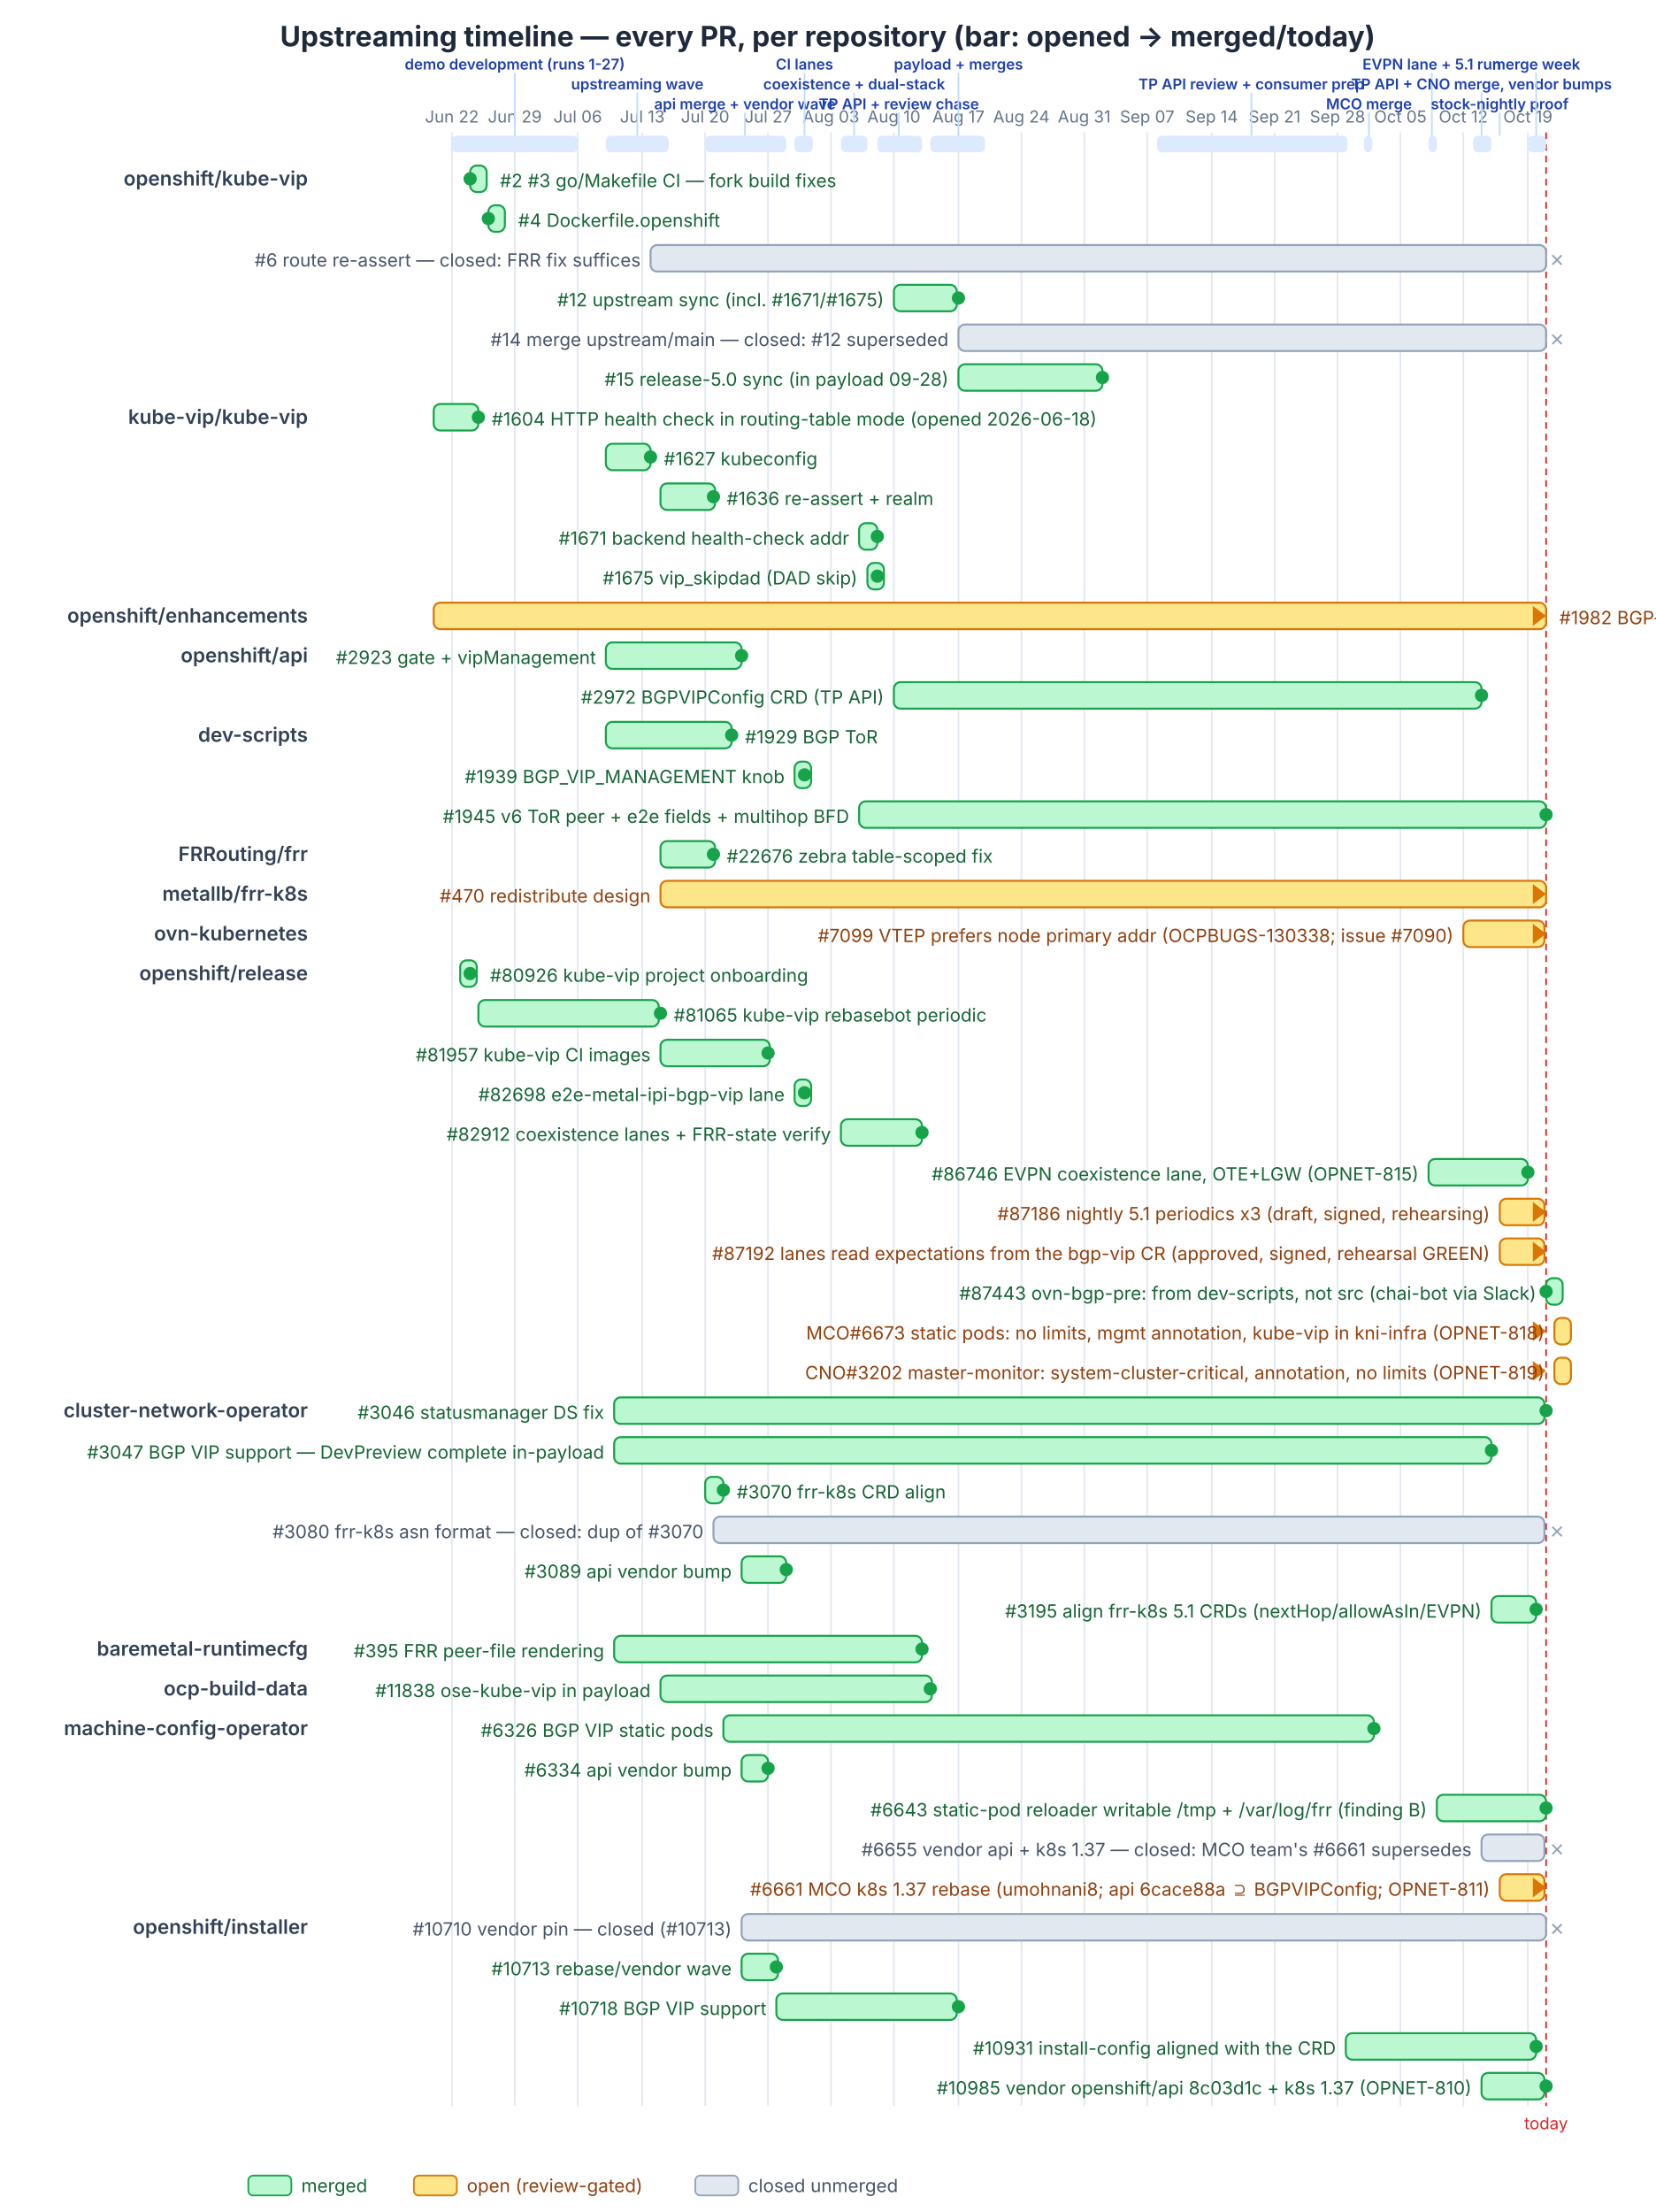
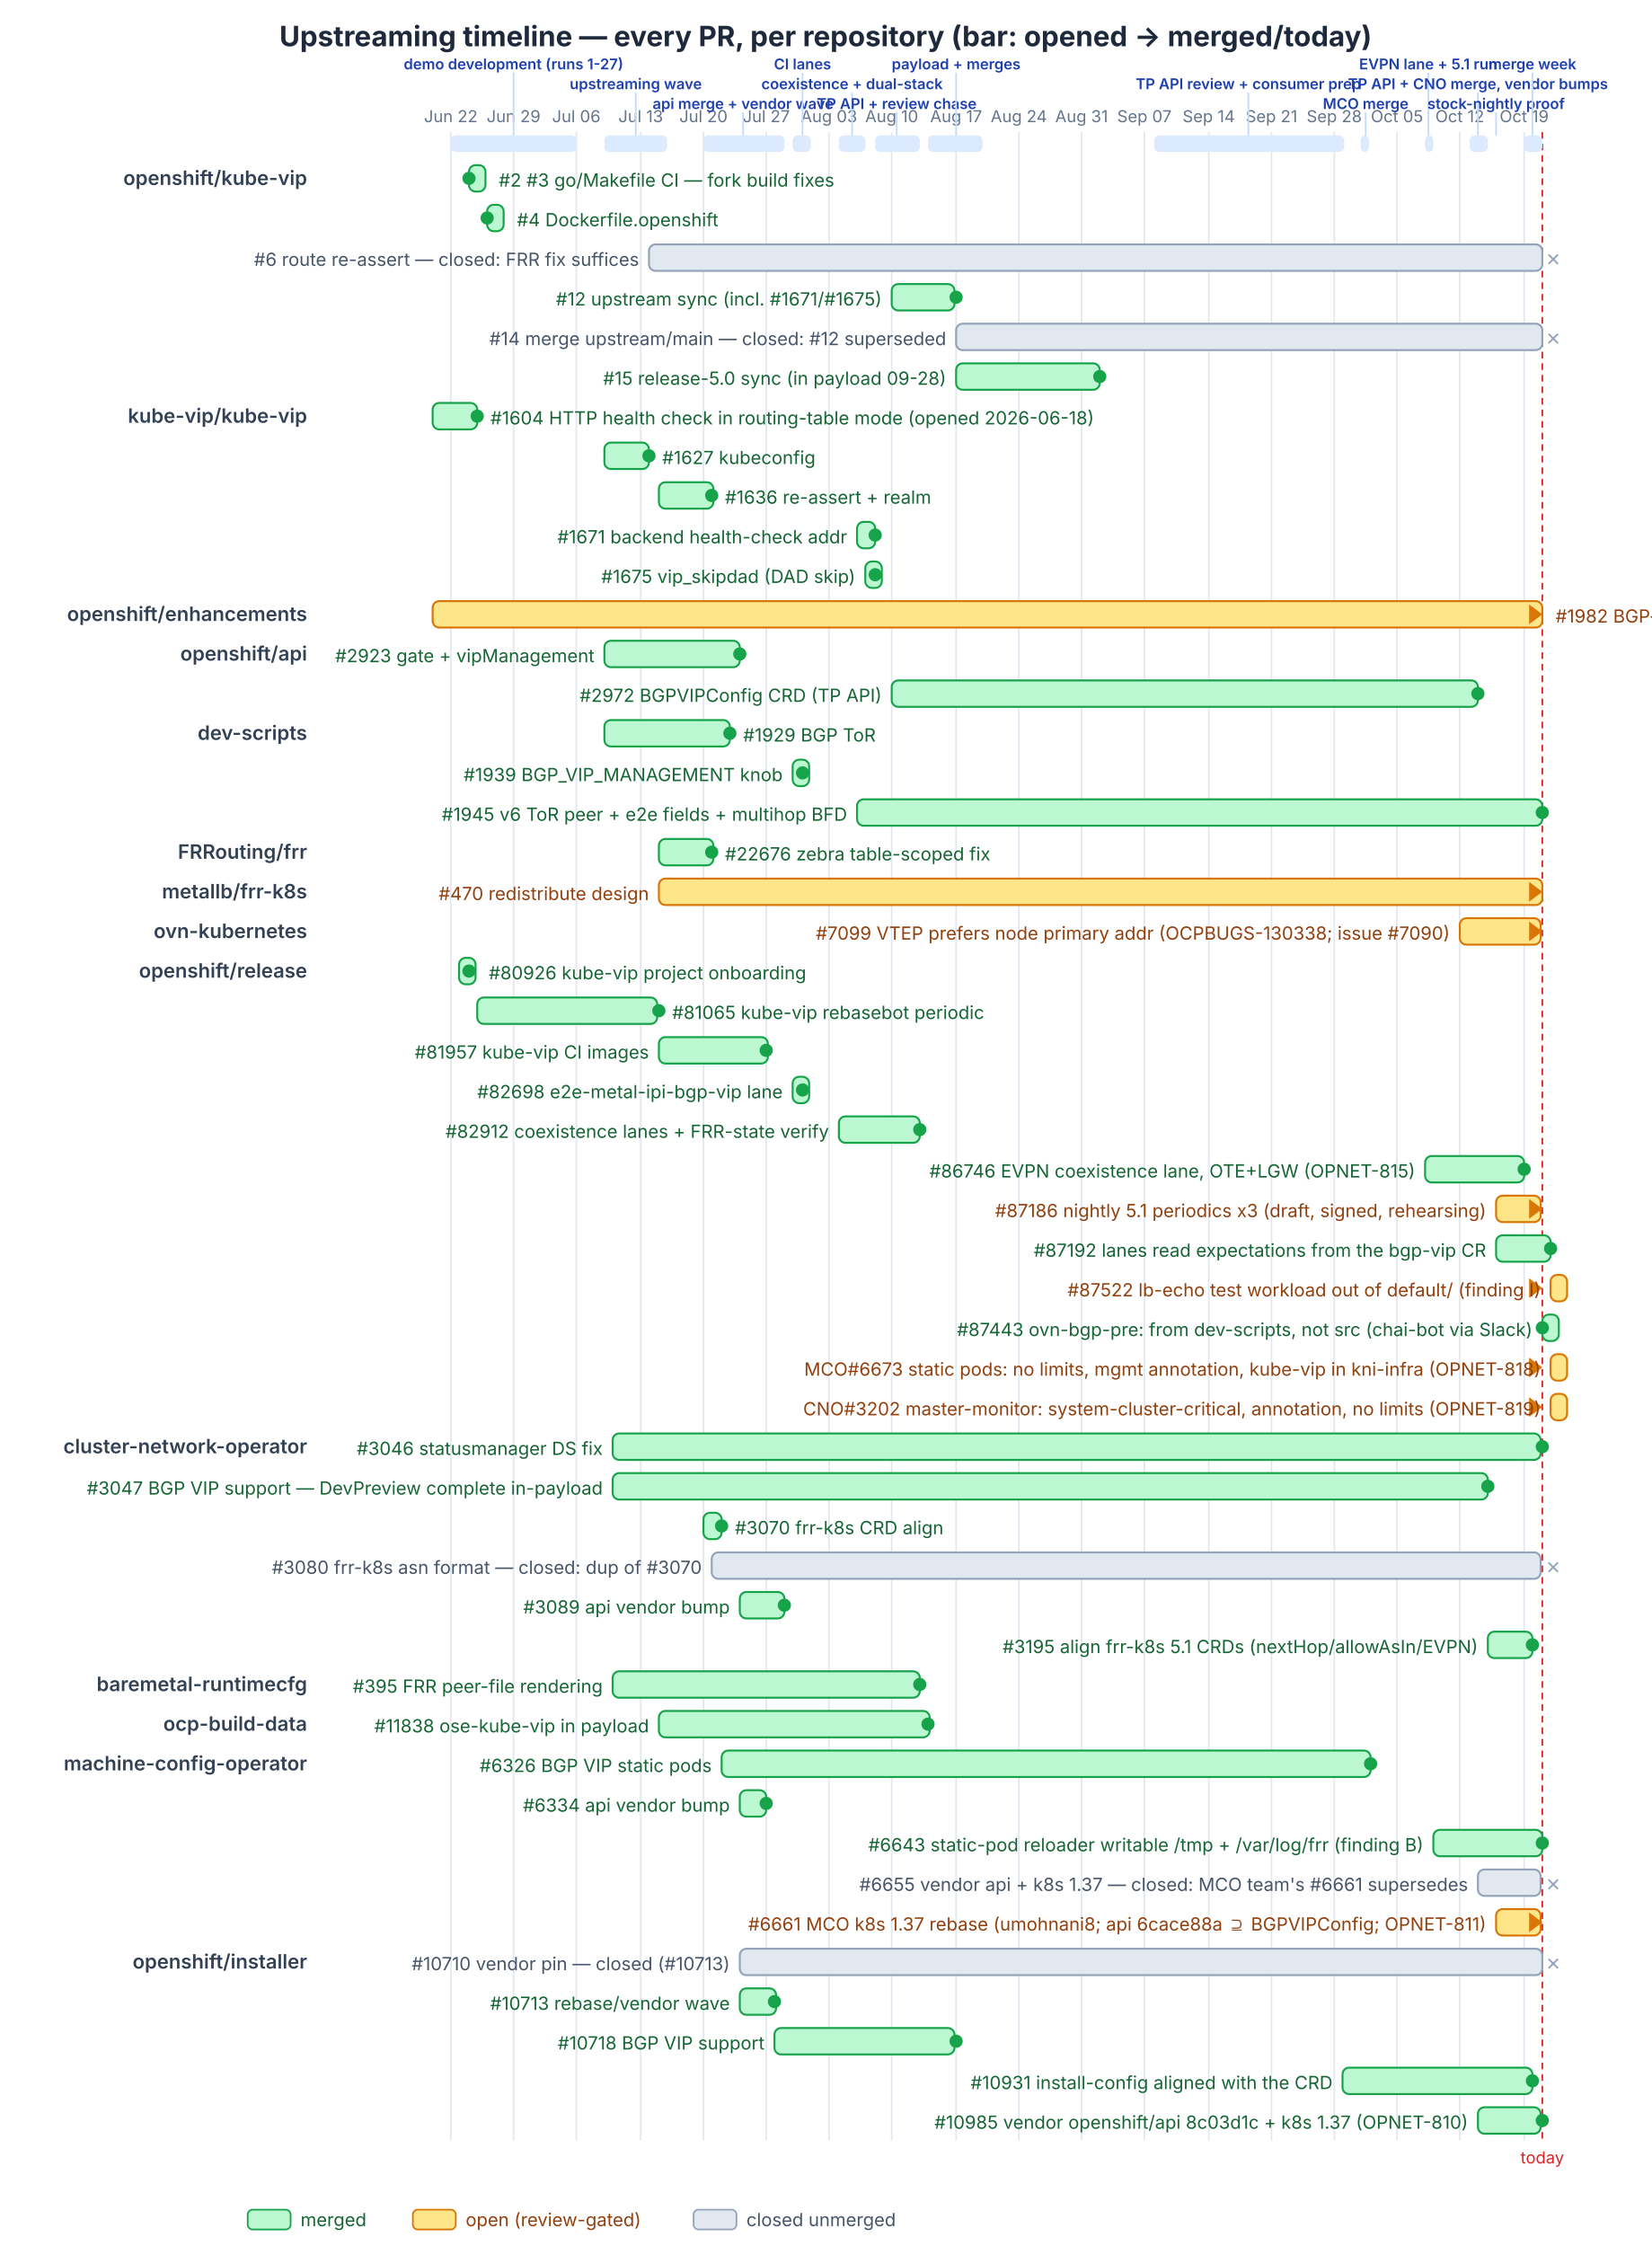
- <svg xmlns="http://www.w3.org/2000/svg" width="1000" height="1336" viewBox="0 0 1000 1336" font-family="Inter, Helvetica, Arial, sans-serif">
+ <svg xmlns="http://www.w3.org/2000/svg" width="1000" height="1360" viewBox="0 0 1000 1360" font-family="Inter, Helvetica, Arial, sans-serif">
  <text x="500" y="28" text-anchor="middle" font-size="17" font-weight="700" fill="#1e293b">Upstreaming timeline — every PR, per repository (bar: opened → merged/today)</text>
-   <line x1="273" y1="80" x2="273" y2="1272" stroke="#e2e8f0" stroke-width="1" />
+   <line x1="273" y1="80" x2="273" y2="1296" stroke="#e2e8f0" stroke-width="1" />
  <text x="273" y="74" text-anchor="middle" font-size="10" fill="#64748b">Jun 22</text>
-   <line x1="311" y1="80" x2="311" y2="1272" stroke="#e2e8f0" stroke-width="1" />
+   <line x1="311" y1="80" x2="311" y2="1296" stroke="#e2e8f0" stroke-width="1" />
  <text x="311" y="74" text-anchor="middle" font-size="10" fill="#64748b">Jun 29</text>
-   <line x1="349" y1="80" x2="349" y2="1272" stroke="#e2e8f0" stroke-width="1" />
+   <line x1="349" y1="80" x2="349" y2="1296" stroke="#e2e8f0" stroke-width="1" />
  <text x="349" y="74" text-anchor="middle" font-size="10" fill="#64748b">Jul 06</text>
-   <line x1="388" y1="80" x2="388" y2="1272" stroke="#e2e8f0" stroke-width="1" />
+   <line x1="388" y1="80" x2="388" y2="1296" stroke="#e2e8f0" stroke-width="1" />
  <text x="388" y="74" text-anchor="middle" font-size="10" fill="#64748b">Jul 13</text>
-   <line x1="426" y1="80" x2="426" y2="1272" stroke="#e2e8f0" stroke-width="1" />
+   <line x1="426" y1="80" x2="426" y2="1296" stroke="#e2e8f0" stroke-width="1" />
  <text x="426" y="74" text-anchor="middle" font-size="10" fill="#64748b">Jul 20</text>
-   <line x1="464" y1="80" x2="464" y2="1272" stroke="#e2e8f0" stroke-width="1" />
+   <line x1="464" y1="80" x2="464" y2="1296" stroke="#e2e8f0" stroke-width="1" />
  <text x="464" y="74" text-anchor="middle" font-size="10" fill="#64748b">Jul 27</text>
-   <line x1="502" y1="80" x2="502" y2="1272" stroke="#e2e8f0" stroke-width="1" />
+   <line x1="502" y1="80" x2="502" y2="1296" stroke="#e2e8f0" stroke-width="1" />
  <text x="502" y="74" text-anchor="middle" font-size="10" fill="#64748b">Aug 03</text>
-   <line x1="540" y1="80" x2="540" y2="1272" stroke="#e2e8f0" stroke-width="1" />
+   <line x1="540" y1="80" x2="540" y2="1296" stroke="#e2e8f0" stroke-width="1" />
  <text x="540" y="74" text-anchor="middle" font-size="10" fill="#64748b">Aug 10</text>
-   <line x1="579" y1="80" x2="579" y2="1272" stroke="#e2e8f0" stroke-width="1" />
+   <line x1="579" y1="80" x2="579" y2="1296" stroke="#e2e8f0" stroke-width="1" />
  <text x="579" y="74" text-anchor="middle" font-size="10" fill="#64748b">Aug 17</text>
-   <line x1="617" y1="80" x2="617" y2="1272" stroke="#e2e8f0" stroke-width="1" />
+   <line x1="617" y1="80" x2="617" y2="1296" stroke="#e2e8f0" stroke-width="1" />
  <text x="617" y="74" text-anchor="middle" font-size="10" fill="#64748b">Aug 24</text>
-   <line x1="655" y1="80" x2="655" y2="1272" stroke="#e2e8f0" stroke-width="1" />
+   <line x1="655" y1="80" x2="655" y2="1296" stroke="#e2e8f0" stroke-width="1" />
  <text x="655" y="74" text-anchor="middle" font-size="10" fill="#64748b">Aug 31</text>
-   <line x1="693" y1="80" x2="693" y2="1272" stroke="#e2e8f0" stroke-width="1" />
+   <line x1="693" y1="80" x2="693" y2="1296" stroke="#e2e8f0" stroke-width="1" />
  <text x="693" y="74" text-anchor="middle" font-size="10" fill="#64748b">Sep 07</text>
-   <line x1="732" y1="80" x2="732" y2="1272" stroke="#e2e8f0" stroke-width="1" />
+   <line x1="732" y1="80" x2="732" y2="1296" stroke="#e2e8f0" stroke-width="1" />
  <text x="732" y="74" text-anchor="middle" font-size="10" fill="#64748b">Sep 14</text>
-   <line x1="770" y1="80" x2="770" y2="1272" stroke="#e2e8f0" stroke-width="1" />
+   <line x1="770" y1="80" x2="770" y2="1296" stroke="#e2e8f0" stroke-width="1" />
  <text x="770" y="74" text-anchor="middle" font-size="10" fill="#64748b">Sep 21</text>
-   <line x1="808" y1="80" x2="808" y2="1272" stroke="#e2e8f0" stroke-width="1" />
+   <line x1="808" y1="80" x2="808" y2="1296" stroke="#e2e8f0" stroke-width="1" />
  <text x="808" y="74" text-anchor="middle" font-size="10" fill="#64748b">Sep 28</text>
-   <line x1="846" y1="80" x2="846" y2="1272" stroke="#e2e8f0" stroke-width="1" />
+   <line x1="846" y1="80" x2="846" y2="1296" stroke="#e2e8f0" stroke-width="1" />
  <text x="846" y="74" text-anchor="middle" font-size="10" fill="#64748b">Oct 05</text>
-   <line x1="884" y1="80" x2="884" y2="1272" stroke="#e2e8f0" stroke-width="1" />
+   <line x1="884" y1="80" x2="884" y2="1296" stroke="#e2e8f0" stroke-width="1" />
  <text x="884" y="74" text-anchor="middle" font-size="10" fill="#64748b">Oct 12</text>
-   <line x1="923" y1="80" x2="923" y2="1272" stroke="#e2e8f0" stroke-width="1" />
+   <line x1="923" y1="80" x2="923" y2="1296" stroke="#e2e8f0" stroke-width="1" />
  <text x="923" y="74" text-anchor="middle" font-size="10" fill="#64748b">Oct 19</text>
-   <line x1="934" y1="80" x2="934" y2="1272" stroke="#dc2626" stroke-width="1" stroke-dasharray="4 3" />
-   <text x="934" y="1286" text-anchor="middle" font-size="10" fill="#dc2626">today</text>
+   <line x1="934" y1="80" x2="934" y2="1296" stroke="#dc2626" stroke-width="1" stroke-dasharray="4 3" />
+   <text x="934" y="1310" text-anchor="middle" font-size="10" fill="#dc2626">today</text>
  <rect x="273" y="82" width="76" height="10" rx="3" fill="#dbeafe" />
  <line x1="311" y1="44" x2="311" y2="82" stroke="#bfdbfe" stroke-width="1" />
  <text x="311" y="42" text-anchor="middle" font-size="9" font-weight="600" fill="#1e40af">demo development (runs 1-27)</text>
  <rect x="366" y="82" width="38" height="10" rx="3" fill="#dbeafe" />
  <line x1="385" y1="56" x2="385" y2="82" stroke="#bfdbfe" stroke-width="1" />
  <text x="385" y="54" text-anchor="middle" font-size="9" font-weight="600" fill="#1e40af">upstreaming wave</text>
  <rect x="426" y="82" width="49" height="10" rx="3" fill="#dbeafe" />
  <line x1="450" y1="68" x2="450" y2="82" stroke="#bfdbfe" stroke-width="1" />
  <text x="450" y="66" text-anchor="middle" font-size="9" font-weight="600" fill="#1e40af">api merge + vendor wave</text>
  <rect x="480" y="82" width="11" height="10" rx="3" fill="#dbeafe" />
  <line x1="486" y1="44" x2="486" y2="82" stroke="#bfdbfe" stroke-width="1" />
  <text x="486" y="42" text-anchor="middle" font-size="9" font-weight="600" fill="#1e40af">CI lanes</text>
  <rect x="508" y="82" width="16" height="10" rx="3" fill="#dbeafe" />
  <line x1="516" y1="56" x2="516" y2="82" stroke="#bfdbfe" stroke-width="1" />
  <text x="516" y="54" text-anchor="middle" font-size="9" font-weight="600" fill="#1e40af">coexistence + dual-stack</text>
  <rect x="530" y="82" width="27" height="10" rx="3" fill="#dbeafe" />
  <line x1="543" y1="68" x2="543" y2="82" stroke="#bfdbfe" stroke-width="1" />
  <text x="543" y="66" text-anchor="middle" font-size="9" font-weight="600" fill="#1e40af">TP API + review chase</text>
  <rect x="562" y="82" width="33" height="10" rx="3" fill="#dbeafe" />
  <line x1="579" y1="44" x2="579" y2="82" stroke="#bfdbfe" stroke-width="1" />
  <text x="579" y="42" text-anchor="middle" font-size="9" font-weight="600" fill="#1e40af">payload + merges</text>
  <rect x="699" y="82" width="115" height="10" rx="3" fill="#dbeafe" />
  <line x1="756" y1="56" x2="756" y2="82" stroke="#bfdbfe" stroke-width="1" />
  <text x="756" y="54" text-anchor="middle" font-size="9" font-weight="600" fill="#1e40af">TP API review + consumer prep</text>
  <rect x="824" y="82" width="5" height="10" rx="3" fill="#dbeafe" />
  <line x1="827" y1="68" x2="827" y2="82" stroke="#bfdbfe" stroke-width="1" />
  <text x="827" y="66" text-anchor="middle" font-size="9" font-weight="600" fill="#1e40af">MCO merge</text>
  <rect x="863" y="82" width="5" height="10" rx="3" fill="#dbeafe" />
  <line x1="865" y1="44" x2="865" y2="82" stroke="#bfdbfe" stroke-width="1" />
  <text x="865" y="42" text-anchor="middle" font-size="9" font-weight="600" fill="#1e40af">EVPN lane + 5.1 run</text>
  <rect x="890" y="82" width="11" height="10" rx="3" fill="#dbeafe" />
  <line x1="895" y1="56" x2="895" y2="82" stroke="#bfdbfe" stroke-width="1" />
  <text x="895" y="54" text-anchor="middle" font-size="9" font-weight="600" fill="#1e40af">TP API + CNO merge, vendor bumps</text>
  <rect x="906" y="82" width="0" height="10" rx="3" fill="#dbeafe" />
  <line x1="906" y1="68" x2="906" y2="82" stroke="#bfdbfe" stroke-width="1" />
  <text x="906" y="66" text-anchor="middle" font-size="9" font-weight="600" fill="#1e40af">stock-nightly proof</text>
  <rect x="923" y="82" width="11" height="10" rx="3" fill="#dbeafe" />
  <line x1="928" y1="44" x2="928" y2="82" stroke="#bfdbfe" stroke-width="1" />
  <text x="928" y="42" text-anchor="middle" font-size="9" font-weight="600" fill="#1e40af">merge week</text>
  <text x="186" y="112" text-anchor="end" font-size="12" font-weight="600" fill="#334155">openshift/kube-vip</text>
  <rect x="284" y="100" width="10" height="16" rx="4" fill="#bbf7d0" stroke="#16a34a" stroke-width="1.2" />
  <circle cx="284" cy="108" r="4" fill="#16a34a" />
  <text x="302" y="113" font-size="11" fill="#166534">#2 #3 go/Makefile CI — fork build fixes</text>
  <rect x="295" y="124" width="10" height="16" rx="4" fill="#bbf7d0" stroke="#16a34a" stroke-width="1.2" />
  <circle cx="295" cy="132" r="4" fill="#16a34a" />
  <text x="313" y="137" font-size="11" fill="#166534">#4 Dockerfile.openshift</text>
  <rect x="393" y="148" width="541" height="16" rx="4" fill="#e2e8f0" stroke="#94a3b8" stroke-width="1.2" />
  <text x="936" y="161" font-size="11" fill="#94a3b8">✕</text>
  <text x="387" y="161" text-anchor="end" font-size="11" fill="#475569">#6 route re-assert — closed: FRR fix suffices</text>
  <rect x="540" y="172" width="38" height="16" rx="4" fill="#bbf7d0" stroke="#16a34a" stroke-width="1.2" />
  <circle cx="579" cy="180" r="4" fill="#16a34a" />
  <text x="534" y="185" text-anchor="end" font-size="11" fill="#166534">#12 upstream sync (incl. #1671/#1675)</text>
  <rect x="579" y="196" width="355" height="16" rx="4" fill="#e2e8f0" stroke="#94a3b8" stroke-width="1.2" />
  <text x="936" y="209" font-size="11" fill="#94a3b8">✕</text>
  <text x="573" y="209" text-anchor="end" font-size="11" fill="#475569">#14 merge upstream/main — closed: #12 superseded</text>
  <rect x="579" y="220" width="87" height="16" rx="4" fill="#bbf7d0" stroke="#16a34a" stroke-width="1.2" />
  <circle cx="666" cy="228" r="4" fill="#16a34a" />
  <text x="573" y="233" text-anchor="end" font-size="11" fill="#166534">#15 release-5.0 sync (in payload 09-28)</text>
  <text x="186" y="256" text-anchor="end" font-size="12" font-weight="600" fill="#334155">kube-vip/kube-vip</text>
  <rect x="262" y="244" width="27" height="16" rx="4" fill="#bbf7d0" stroke="#16a34a" stroke-width="1.2" />
  <circle cx="289" cy="252" r="4" fill="#16a34a" />
  <text x="297" y="257" font-size="11" fill="#166534">#1604 HTTP health check in routing-table mode (opened 2026-06-18)</text>
  <rect x="366" y="268" width="27" height="16" rx="4" fill="#bbf7d0" stroke="#16a34a" stroke-width="1.2" />
  <circle cx="393" cy="276" r="4" fill="#16a34a" />
  <text x="401" y="281" font-size="11" fill="#166534">#1627 kubeconfig</text>
  <rect x="399" y="292" width="33" height="16" rx="4" fill="#bbf7d0" stroke="#16a34a" stroke-width="1.2" />
  <circle cx="431" cy="300" r="4" fill="#16a34a" />
  <text x="439" y="305" font-size="11" fill="#166534">#1636 re-assert + realm</text>
  <rect x="519" y="316" width="11" height="16" rx="4" fill="#bbf7d0" stroke="#16a34a" stroke-width="1.2" />
  <circle cx="530" cy="324" r="4" fill="#16a34a" />
  <text x="513" y="329" text-anchor="end" font-size="11" fill="#166534">#1671 backend health-check addr</text>
  <rect x="524" y="340" width="10" height="16" rx="4" fill="#bbf7d0" stroke="#16a34a" stroke-width="1.2" />
  <circle cx="530" cy="348" r="4" fill="#16a34a" />
  <text x="518" y="353" text-anchor="end" font-size="11" fill="#166534">#1675 vip_skipdad (DAD skip)</text>
  <text x="186" y="376" text-anchor="end" font-size="12" font-weight="600" fill="#334155">openshift/enhancements</text>
  <rect x="262" y="364" width="672" height="16" rx="4" fill="#fde68a" stroke="#d97706" stroke-width="1.2" />
  <path d="M926,366 L934,372 L926,378 z" fill="#d97706" />
  <text x="942" y="377" font-size="11" fill="#92400e">#1982 BGP-based VIP management EP (opened 2026-04-23)</text>
  <text x="186" y="400" text-anchor="end" font-size="12" font-weight="600" fill="#334155">openshift/api</text>
  <rect x="366" y="388" width="82" height="16" rx="4" fill="#bbf7d0" stroke="#16a34a" stroke-width="1.2" />
  <circle cx="448" cy="396" r="4" fill="#16a34a" />
  <text x="360" y="401" text-anchor="end" font-size="11" fill="#166534">#2923 gate + vipManagement</text>
  <rect x="540" y="412" width="355" height="16" rx="4" fill="#bbf7d0" stroke="#16a34a" stroke-width="1.2" />
  <circle cx="895" cy="420" r="4" fill="#16a34a" />
  <text x="534" y="425" text-anchor="end" font-size="11" fill="#166534">#2972 BGPVIPConfig CRD (TP API)</text>
  <text x="186" y="448" text-anchor="end" font-size="12" font-weight="600" fill="#334155">dev-scripts</text>
  <rect x="366" y="436" width="76" height="16" rx="4" fill="#bbf7d0" stroke="#16a34a" stroke-width="1.2" />
  <circle cx="442" cy="444" r="4" fill="#16a34a" />
  <text x="450" y="449" font-size="11" fill="#166534">#1929 BGP ToR</text>
  <rect x="480" y="460" width="10" height="16" rx="4" fill="#bbf7d0" stroke="#16a34a" stroke-width="1.2" />
  <circle cx="486" cy="468" r="4" fill="#16a34a" />
  <text x="474" y="473" text-anchor="end" font-size="11" fill="#166534">#1939 BGP_VIP_MANAGEMENT knob</text>
  <rect x="519" y="484" width="415" height="16" rx="4" fill="#bbf7d0" stroke="#16a34a" stroke-width="1.2" />
  <circle cx="934" cy="492" r="4" fill="#16a34a" />
  <text x="513" y="497" text-anchor="end" font-size="11" fill="#166534">#1945 v6 ToR peer + e2e fields + multihop BFD</text>
  <text x="186" y="520" text-anchor="end" font-size="12" font-weight="600" fill="#334155">FRRouting/frr</text>
  <rect x="399" y="508" width="33" height="16" rx="4" fill="#bbf7d0" stroke="#16a34a" stroke-width="1.2" />
  <circle cx="431" cy="516" r="4" fill="#16a34a" />
  <text x="439" y="521" font-size="11" fill="#166534">#22676 zebra table-scoped fix</text>
  <text x="186" y="544" text-anchor="end" font-size="12" font-weight="600" fill="#334155">metallb/frr-k8s</text>
  <rect x="399" y="532" width="535" height="16" rx="4" fill="#fde68a" stroke="#d97706" stroke-width="1.2" />
  <path d="M926,534 L934,540 L926,546 z" fill="#d97706" />
  <text x="393" y="545" text-anchor="end" font-size="11" fill="#92400e">#470 redistribute design</text>
  <text x="186" y="568" text-anchor="end" font-size="12" font-weight="600" fill="#334155">ovn-kubernetes</text>
  <rect x="884" y="556" width="49" height="16" rx="4" fill="#fde68a" stroke="#d97706" stroke-width="1.2" />
  <path d="M926,558 L934,564 L926,570 z" fill="#d97706" />
  <text x="878" y="569" text-anchor="end" font-size="11" fill="#92400e">#7099 VTEP prefers node primary addr (OCPBUGS-130338; issue #7090)</text>
  <text x="186" y="592" text-anchor="end" font-size="12" font-weight="600" fill="#334155">openshift/release</text>
  <rect x="278" y="580" width="10" height="16" rx="4" fill="#bbf7d0" stroke="#16a34a" stroke-width="1.2" />
  <circle cx="284" cy="588" r="4" fill="#16a34a" />
  <text x="296" y="593" font-size="11" fill="#166534">#80926 kube-vip project onboarding</text>
  <rect x="289" y="604" width="109" height="16" rx="4" fill="#bbf7d0" stroke="#16a34a" stroke-width="1.2" />
  <circle cx="399" cy="612" r="4" fill="#16a34a" />
  <text x="407" y="617" font-size="11" fill="#166534">#81065 kube-vip rebasebot periodic</text>
  <rect x="399" y="628" width="66" height="16" rx="4" fill="#bbf7d0" stroke="#16a34a" stroke-width="1.2" />
  <circle cx="464" cy="636" r="4" fill="#16a34a" />
  <text x="393" y="641" text-anchor="end" font-size="11" fill="#166534">#81957 kube-vip CI images</text>
  <rect x="480" y="652" width="10" height="16" rx="4" fill="#bbf7d0" stroke="#16a34a" stroke-width="1.2" />
  <circle cx="486" cy="660" r="4" fill="#16a34a" />
  <text x="474" y="665" text-anchor="end" font-size="11" fill="#166534">#82698 e2e-metal-ipi-bgp-vip lane</text>
  <rect x="508" y="676" width="49" height="16" rx="4" fill="#bbf7d0" stroke="#16a34a" stroke-width="1.2" />
  <circle cx="557" cy="684" r="4" fill="#16a34a" />
  <text x="502" y="689" text-anchor="end" font-size="11" fill="#166534">#82912 coexistence lanes + FRR-state verify</text>
  <rect x="863" y="700" width="60" height="16" rx="4" fill="#bbf7d0" stroke="#16a34a" stroke-width="1.2" />
  <circle cx="923" cy="708" r="4" fill="#16a34a" />
  <text x="857" y="713" text-anchor="end" font-size="11" fill="#166534">#86746 EVPN coexistence lane, OTE+LGW (OPNET-815)</text>
  <rect x="906" y="724" width="27" height="16" rx="4" fill="#fde68a" stroke="#d97706" stroke-width="1.2" />
  <path d="M926,726 L934,732 L926,738 z" fill="#d97706" />
  <text x="900" y="737" text-anchor="end" font-size="11" fill="#92400e">#87186 nightly 5.1 periodics x3 (draft, signed, rehearsing)</text>
-   <rect x="906" y="748" width="27" height="16" rx="4" fill="#fde68a" stroke="#d97706" stroke-width="1.2" />
-   <path d="M926,750 L934,756 L926,762 z" fill="#d97706" />
-   <text x="900" y="761" text-anchor="end" font-size="11" fill="#92400e">#87192 lanes read expectations from the bgp-vip CR (approved, signed, rehearsal GREEN)</text>
-   <rect x="934" y="772" width="10" height="16" rx="4" fill="#bbf7d0" stroke="#16a34a" stroke-width="1.2" />
-   <circle cx="934" cy="780" r="4" fill="#16a34a" />
-   <text x="928" y="785" text-anchor="end" font-size="11" fill="#166534">#87443 ovn-bgp-pre: from dev-scripts, not src (chai-bot via Slack)</text>
-   <rect x="939" y="796" width="10" height="16" rx="4" fill="#fde68a" stroke="#d97706" stroke-width="1.2" />
-   <path d="M926,798 L934,804 L926,810 z" fill="#d97706" />
-   <text x="933" y="809" text-anchor="end" font-size="11" fill="#92400e">MCO#6673 static pods: no limits, mgmt annotation, kube-vip in kni-infra (OPNET-818)</text>
+   <rect x="906" y="748" width="33" height="16" rx="4" fill="#bbf7d0" stroke="#16a34a" stroke-width="1.2" />
+   <circle cx="939" cy="756" r="4" fill="#16a34a" />
+   <text x="900" y="761" text-anchor="end" font-size="11" fill="#166534">#87192 lanes read expectations from the bgp-vip CR</text>
+   <rect x="939" y="772" width="10" height="16" rx="4" fill="#fde68a" stroke="#d97706" stroke-width="1.2" />
+   <path d="M926,774 L934,780 L926,786 z" fill="#d97706" />
+   <text x="933" y="785" text-anchor="end" font-size="11" fill="#92400e">#87522 lb-echo test workload out of default/ (finding I)</text>
+   <rect x="934" y="796" width="10" height="16" rx="4" fill="#bbf7d0" stroke="#16a34a" stroke-width="1.2" />
+   <circle cx="934" cy="804" r="4" fill="#16a34a" />
+   <text x="928" y="809" text-anchor="end" font-size="11" fill="#166534">#87443 ovn-bgp-pre: from dev-scripts, not src (chai-bot via Slack)</text>
  <rect x="939" y="820" width="10" height="16" rx="4" fill="#fde68a" stroke="#d97706" stroke-width="1.2" />
  <path d="M926,822 L934,828 L926,834 z" fill="#d97706" />
-   <text x="933" y="833" text-anchor="end" font-size="11" fill="#92400e">CNO#3202 master-monitor: system-cluster-critical, annotation, no limits (OPNET-819)</text>
-   <text x="186" y="856" text-anchor="end" font-size="12" font-weight="600" fill="#334155">cluster-network-operator</text>
-   <rect x="371" y="844" width="562" height="16" rx="4" fill="#bbf7d0" stroke="#16a34a" stroke-width="1.2" />
-   <circle cx="934" cy="852" r="4" fill="#16a34a" />
-   <text x="365" y="857" text-anchor="end" font-size="11" fill="#166534">#3046 statusmanager DS fix</text>
-   <rect x="371" y="868" width="530" height="16" rx="4" fill="#bbf7d0" stroke="#16a34a" stroke-width="1.2" />
-   <circle cx="901" cy="876" r="4" fill="#16a34a" />
-   <text x="365" y="881" text-anchor="end" font-size="11" fill="#166534">#3047 BGP VIP support — DevPreview complete in-payload</text>
-   <rect x="426" y="892" width="11" height="16" rx="4" fill="#bbf7d0" stroke="#16a34a" stroke-width="1.2" />
-   <circle cx="437" cy="900" r="4" fill="#16a34a" />
-   <text x="445" y="905" font-size="11" fill="#166534">#3070 frr-k8s CRD align</text>
-   <rect x="431" y="916" width="502" height="16" rx="4" fill="#e2e8f0" stroke="#94a3b8" stroke-width="1.2" />
-   <text x="936" y="929" font-size="11" fill="#94a3b8">✕</text>
-   <text x="425" y="929" text-anchor="end" font-size="11" fill="#475569">#3080 frr-k8s asn format — closed: dup of #3070</text>
-   <rect x="448" y="940" width="27" height="16" rx="4" fill="#bbf7d0" stroke="#16a34a" stroke-width="1.2" />
-   <circle cx="475" cy="948" r="4" fill="#16a34a" />
-   <text x="442" y="953" text-anchor="end" font-size="11" fill="#166534">#3089 api vendor bump</text>
-   <rect x="901" y="964" width="27" height="16" rx="4" fill="#bbf7d0" stroke="#16a34a" stroke-width="1.2" />
-   <circle cx="928" cy="972" r="4" fill="#16a34a" />
-   <text x="895" y="977" text-anchor="end" font-size="11" fill="#166534">#3195 align frr-k8s 5.1 CRDs (nextHop/allowAsIn/EVPN)</text>
-   <text x="186" y="1000" text-anchor="end" font-size="12" font-weight="600" fill="#334155">baremetal-runtimecfg</text>
-   <rect x="371" y="988" width="186" height="16" rx="4" fill="#bbf7d0" stroke="#16a34a" stroke-width="1.2" />
-   <circle cx="557" cy="996" r="4" fill="#16a34a" />
-   <text x="365" y="1001" text-anchor="end" font-size="11" fill="#166534">#395 FRR peer-file rendering</text>
-   <text x="186" y="1024" text-anchor="end" font-size="12" font-weight="600" fill="#334155">ocp-build-data</text>
-   <rect x="399" y="1012" width="164" height="16" rx="4" fill="#bbf7d0" stroke="#16a34a" stroke-width="1.2" />
-   <circle cx="562" cy="1020" r="4" fill="#16a34a" />
-   <text x="393" y="1025" text-anchor="end" font-size="11" fill="#166534">#11838 ose-kube-vip in payload</text>
-   <text x="186" y="1048" text-anchor="end" font-size="12" font-weight="600" fill="#334155">machine-config-operator</text>
-   <rect x="437" y="1036" width="393" height="16" rx="4" fill="#bbf7d0" stroke="#16a34a" stroke-width="1.2" />
-   <circle cx="830" cy="1044" r="4" fill="#16a34a" />
-   <text x="431" y="1049" text-anchor="end" font-size="11" fill="#166534">#6326 BGP VIP static pods</text>
-   <rect x="448" y="1060" width="16" height="16" rx="4" fill="#bbf7d0" stroke="#16a34a" stroke-width="1.2" />
-   <circle cx="464" cy="1068" r="4" fill="#16a34a" />
-   <text x="442" y="1073" text-anchor="end" font-size="11" fill="#166534">#6334 api vendor bump</text>
-   <rect x="868" y="1084" width="66" height="16" rx="4" fill="#bbf7d0" stroke="#16a34a" stroke-width="1.2" />
-   <circle cx="934" cy="1092" r="4" fill="#16a34a" />
-   <text x="862" y="1097" text-anchor="end" font-size="11" fill="#166534">#6643 static-pod reloader writable /tmp + /var/log/frr (finding B)</text>
-   <rect x="895" y="1108" width="38" height="16" rx="4" fill="#e2e8f0" stroke="#94a3b8" stroke-width="1.2" />
-   <text x="936" y="1121" font-size="11" fill="#94a3b8">✕</text>
-   <text x="889" y="1121" text-anchor="end" font-size="11" fill="#475569">#6655 vendor api + k8s 1.37 — closed: MCO team's #6661 supersedes</text>
-   <rect x="906" y="1132" width="27" height="16" rx="4" fill="#fde68a" stroke="#d97706" stroke-width="1.2" />
-   <path d="M926,1134 L934,1140 L926,1146 z" fill="#d97706" />
-   <text x="900" y="1145" text-anchor="end" font-size="11" fill="#92400e">#6661 MCO k8s 1.37 rebase (umohnani8; api 6cace88a ⊇ BGPVIPConfig; OPNET-811)</text>
-   <text x="186" y="1168" text-anchor="end" font-size="12" font-weight="600" fill="#334155">openshift/installer</text>
-   <rect x="448" y="1156" width="486" height="16" rx="4" fill="#e2e8f0" stroke="#94a3b8" stroke-width="1.2" />
-   <text x="936" y="1169" font-size="11" fill="#94a3b8">✕</text>
-   <text x="442" y="1169" text-anchor="end" font-size="11" fill="#475569">#10710 vendor pin — closed (#10713)</text>
-   <rect x="448" y="1180" width="22" height="16" rx="4" fill="#bbf7d0" stroke="#16a34a" stroke-width="1.2" />
-   <circle cx="469" cy="1188" r="4" fill="#16a34a" />
-   <text x="442" y="1193" text-anchor="end" font-size="11" fill="#166534">#10713 rebase/vendor wave</text>
-   <rect x="469" y="1204" width="109" height="16" rx="4" fill="#bbf7d0" stroke="#16a34a" stroke-width="1.2" />
-   <circle cx="579" cy="1212" r="4" fill="#16a34a" />
-   <text x="463" y="1217" text-anchor="end" font-size="11" fill="#166534">#10718 BGP VIP support</text>
-   <rect x="813" y="1228" width="115" height="16" rx="4" fill="#bbf7d0" stroke="#16a34a" stroke-width="1.2" />
-   <circle cx="928" cy="1236" r="4" fill="#16a34a" />
-   <text x="807" y="1241" text-anchor="end" font-size="11" fill="#166534">#10931 install-config aligned with the CRD</text>
-   <rect x="895" y="1252" width="38" height="16" rx="4" fill="#bbf7d0" stroke="#16a34a" stroke-width="1.2" />
-   <circle cx="934" cy="1260" r="4" fill="#16a34a" />
-   <text x="889" y="1265" text-anchor="end" font-size="11" fill="#166534">#10985 vendor openshift/api 8c03d1c + k8s 1.37 (OPNET-810)</text>
+   <text x="933" y="833" text-anchor="end" font-size="11" fill="#92400e">MCO#6673 static pods: no limits, mgmt annotation, kube-vip in kni-infra (OPNET-818)</text>
+   <rect x="939" y="844" width="10" height="16" rx="4" fill="#fde68a" stroke="#d97706" stroke-width="1.2" />
+   <path d="M926,846 L934,852 L926,858 z" fill="#d97706" />
+   <text x="933" y="857" text-anchor="end" font-size="11" fill="#92400e">CNO#3202 master-monitor: system-cluster-critical, annotation, no limits (OPNET-819)</text>
+   <text x="186" y="880" text-anchor="end" font-size="12" font-weight="600" fill="#334155">cluster-network-operator</text>
+   <rect x="371" y="868" width="562" height="16" rx="4" fill="#bbf7d0" stroke="#16a34a" stroke-width="1.2" />
+   <circle cx="934" cy="876" r="4" fill="#16a34a" />
+   <text x="365" y="881" text-anchor="end" font-size="11" fill="#166534">#3046 statusmanager DS fix</text>
+   <rect x="371" y="892" width="530" height="16" rx="4" fill="#bbf7d0" stroke="#16a34a" stroke-width="1.2" />
+   <circle cx="901" cy="900" r="4" fill="#16a34a" />
+   <text x="365" y="905" text-anchor="end" font-size="11" fill="#166534">#3047 BGP VIP support — DevPreview complete in-payload</text>
+   <rect x="426" y="916" width="11" height="16" rx="4" fill="#bbf7d0" stroke="#16a34a" stroke-width="1.2" />
+   <circle cx="437" cy="924" r="4" fill="#16a34a" />
+   <text x="445" y="929" font-size="11" fill="#166534">#3070 frr-k8s CRD align</text>
+   <rect x="431" y="940" width="502" height="16" rx="4" fill="#e2e8f0" stroke="#94a3b8" stroke-width="1.2" />
+   <text x="936" y="953" font-size="11" fill="#94a3b8">✕</text>
+   <text x="425" y="953" text-anchor="end" font-size="11" fill="#475569">#3080 frr-k8s asn format — closed: dup of #3070</text>
+   <rect x="448" y="964" width="27" height="16" rx="4" fill="#bbf7d0" stroke="#16a34a" stroke-width="1.2" />
+   <circle cx="475" cy="972" r="4" fill="#16a34a" />
+   <text x="442" y="977" text-anchor="end" font-size="11" fill="#166534">#3089 api vendor bump</text>
+   <rect x="901" y="988" width="27" height="16" rx="4" fill="#bbf7d0" stroke="#16a34a" stroke-width="1.2" />
+   <circle cx="928" cy="996" r="4" fill="#16a34a" />
+   <text x="895" y="1001" text-anchor="end" font-size="11" fill="#166534">#3195 align frr-k8s 5.1 CRDs (nextHop/allowAsIn/EVPN)</text>
+   <text x="186" y="1024" text-anchor="end" font-size="12" font-weight="600" fill="#334155">baremetal-runtimecfg</text>
+   <rect x="371" y="1012" width="186" height="16" rx="4" fill="#bbf7d0" stroke="#16a34a" stroke-width="1.2" />
+   <circle cx="557" cy="1020" r="4" fill="#16a34a" />
+   <text x="365" y="1025" text-anchor="end" font-size="11" fill="#166534">#395 FRR peer-file rendering</text>
+   <text x="186" y="1048" text-anchor="end" font-size="12" font-weight="600" fill="#334155">ocp-build-data</text>
+   <rect x="399" y="1036" width="164" height="16" rx="4" fill="#bbf7d0" stroke="#16a34a" stroke-width="1.2" />
+   <circle cx="562" cy="1044" r="4" fill="#16a34a" />
+   <text x="393" y="1049" text-anchor="end" font-size="11" fill="#166534">#11838 ose-kube-vip in payload</text>
+   <text x="186" y="1072" text-anchor="end" font-size="12" font-weight="600" fill="#334155">machine-config-operator</text>
+   <rect x="437" y="1060" width="393" height="16" rx="4" fill="#bbf7d0" stroke="#16a34a" stroke-width="1.2" />
+   <circle cx="830" cy="1068" r="4" fill="#16a34a" />
+   <text x="431" y="1073" text-anchor="end" font-size="11" fill="#166534">#6326 BGP VIP static pods</text>
+   <rect x="448" y="1084" width="16" height="16" rx="4" fill="#bbf7d0" stroke="#16a34a" stroke-width="1.2" />
+   <circle cx="464" cy="1092" r="4" fill="#16a34a" />
+   <text x="442" y="1097" text-anchor="end" font-size="11" fill="#166534">#6334 api vendor bump</text>
+   <rect x="868" y="1108" width="66" height="16" rx="4" fill="#bbf7d0" stroke="#16a34a" stroke-width="1.2" />
+   <circle cx="934" cy="1116" r="4" fill="#16a34a" />
+   <text x="862" y="1121" text-anchor="end" font-size="11" fill="#166534">#6643 static-pod reloader writable /tmp + /var/log/frr (finding B)</text>
+   <rect x="895" y="1132" width="38" height="16" rx="4" fill="#e2e8f0" stroke="#94a3b8" stroke-width="1.2" />
+   <text x="936" y="1145" font-size="11" fill="#94a3b8">✕</text>
+   <text x="889" y="1145" text-anchor="end" font-size="11" fill="#475569">#6655 vendor api + k8s 1.37 — closed: MCO team's #6661 supersedes</text>
+   <rect x="906" y="1156" width="27" height="16" rx="4" fill="#fde68a" stroke="#d97706" stroke-width="1.2" />
+   <path d="M926,1158 L934,1164 L926,1170 z" fill="#d97706" />
+   <text x="900" y="1169" text-anchor="end" font-size="11" fill="#92400e">#6661 MCO k8s 1.37 rebase (umohnani8; api 6cace88a ⊇ BGPVIPConfig; OPNET-811)</text>
+   <text x="186" y="1192" text-anchor="end" font-size="12" font-weight="600" fill="#334155">openshift/installer</text>
+   <rect x="448" y="1180" width="486" height="16" rx="4" fill="#e2e8f0" stroke="#94a3b8" stroke-width="1.2" />
+   <text x="936" y="1193" font-size="11" fill="#94a3b8">✕</text>
+   <text x="442" y="1193" text-anchor="end" font-size="11" fill="#475569">#10710 vendor pin — closed (#10713)</text>
+   <rect x="448" y="1204" width="22" height="16" rx="4" fill="#bbf7d0" stroke="#16a34a" stroke-width="1.2" />
+   <circle cx="469" cy="1212" r="4" fill="#16a34a" />
+   <text x="442" y="1217" text-anchor="end" font-size="11" fill="#166534">#10713 rebase/vendor wave</text>
+   <rect x="469" y="1228" width="109" height="16" rx="4" fill="#bbf7d0" stroke="#16a34a" stroke-width="1.2" />
+   <circle cx="579" cy="1236" r="4" fill="#16a34a" />
+   <text x="463" y="1241" text-anchor="end" font-size="11" fill="#166534">#10718 BGP VIP support</text>
+   <rect x="813" y="1252" width="115" height="16" rx="4" fill="#bbf7d0" stroke="#16a34a" stroke-width="1.2" />
+   <circle cx="928" cy="1260" r="4" fill="#16a34a" />
+   <text x="807" y="1265" text-anchor="end" font-size="11" fill="#166534">#10931 install-config aligned with the CRD</text>
+   <rect x="895" y="1276" width="38" height="16" rx="4" fill="#bbf7d0" stroke="#16a34a" stroke-width="1.2" />
+   <circle cx="934" cy="1284" r="4" fill="#16a34a" />
+   <text x="889" y="1289" text-anchor="end" font-size="11" fill="#166534">#10985 vendor openshift/api 8c03d1c + k8s 1.37 (OPNET-810)</text>
  <g font-size="11">
-     <rect x="150" y="1314" width="26" height="12" rx="3" fill="#bbf7d0" stroke="#16a34a" />
-     <text x="182" y="1324" fill="#166534">merged</text>
-     <rect x="250" y="1314" width="26" height="12" rx="3" fill="#fde68a" stroke="#d97706" />
-     <text x="282" y="1324" fill="#92400e">open (review-gated)</text>
-     <rect x="420" y="1314" width="26" height="12" rx="3" fill="#e2e8f0" stroke="#94a3b8" />
-     <text x="452" y="1324" fill="#475569">closed unmerged</text>
+     <rect x="150" y="1338" width="26" height="12" rx="3" fill="#bbf7d0" stroke="#16a34a" />
+     <text x="182" y="1348" fill="#166534">merged</text>
+     <rect x="250" y="1338" width="26" height="12" rx="3" fill="#fde68a" stroke="#d97706" />
+     <text x="282" y="1348" fill="#92400e">open (review-gated)</text>
+     <rect x="420" y="1338" width="26" height="12" rx="3" fill="#e2e8f0" stroke="#94a3b8" />
+     <text x="452" y="1348" fill="#475569">closed unmerged</text>
  </g>
</svg>
